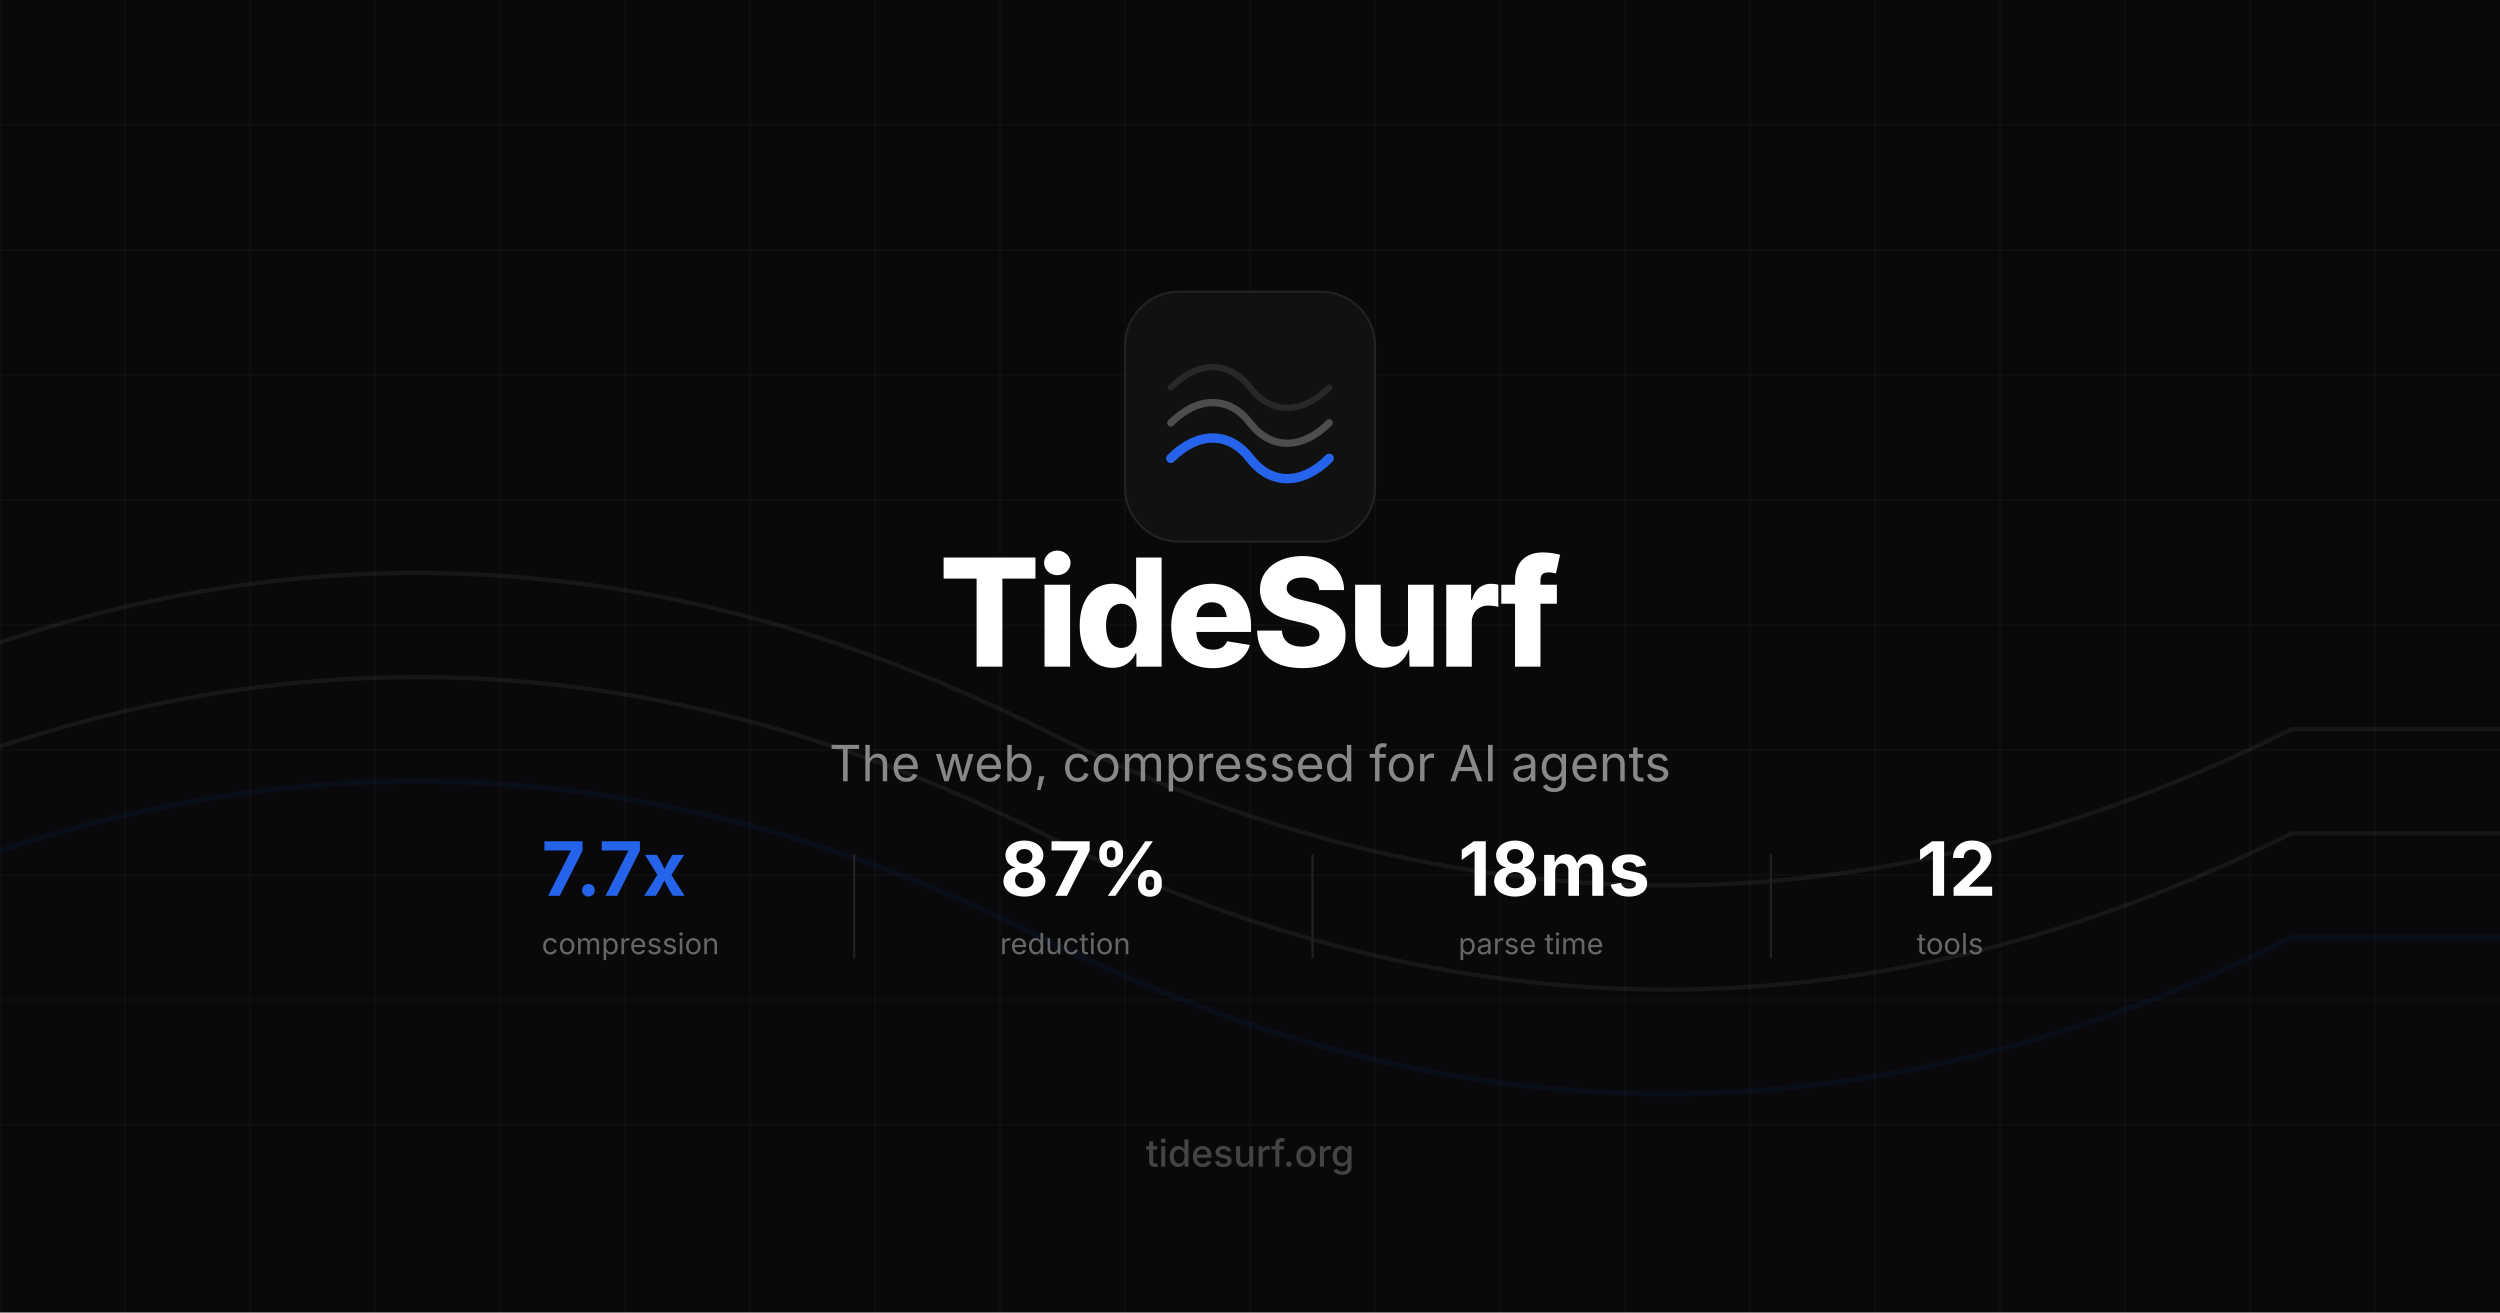
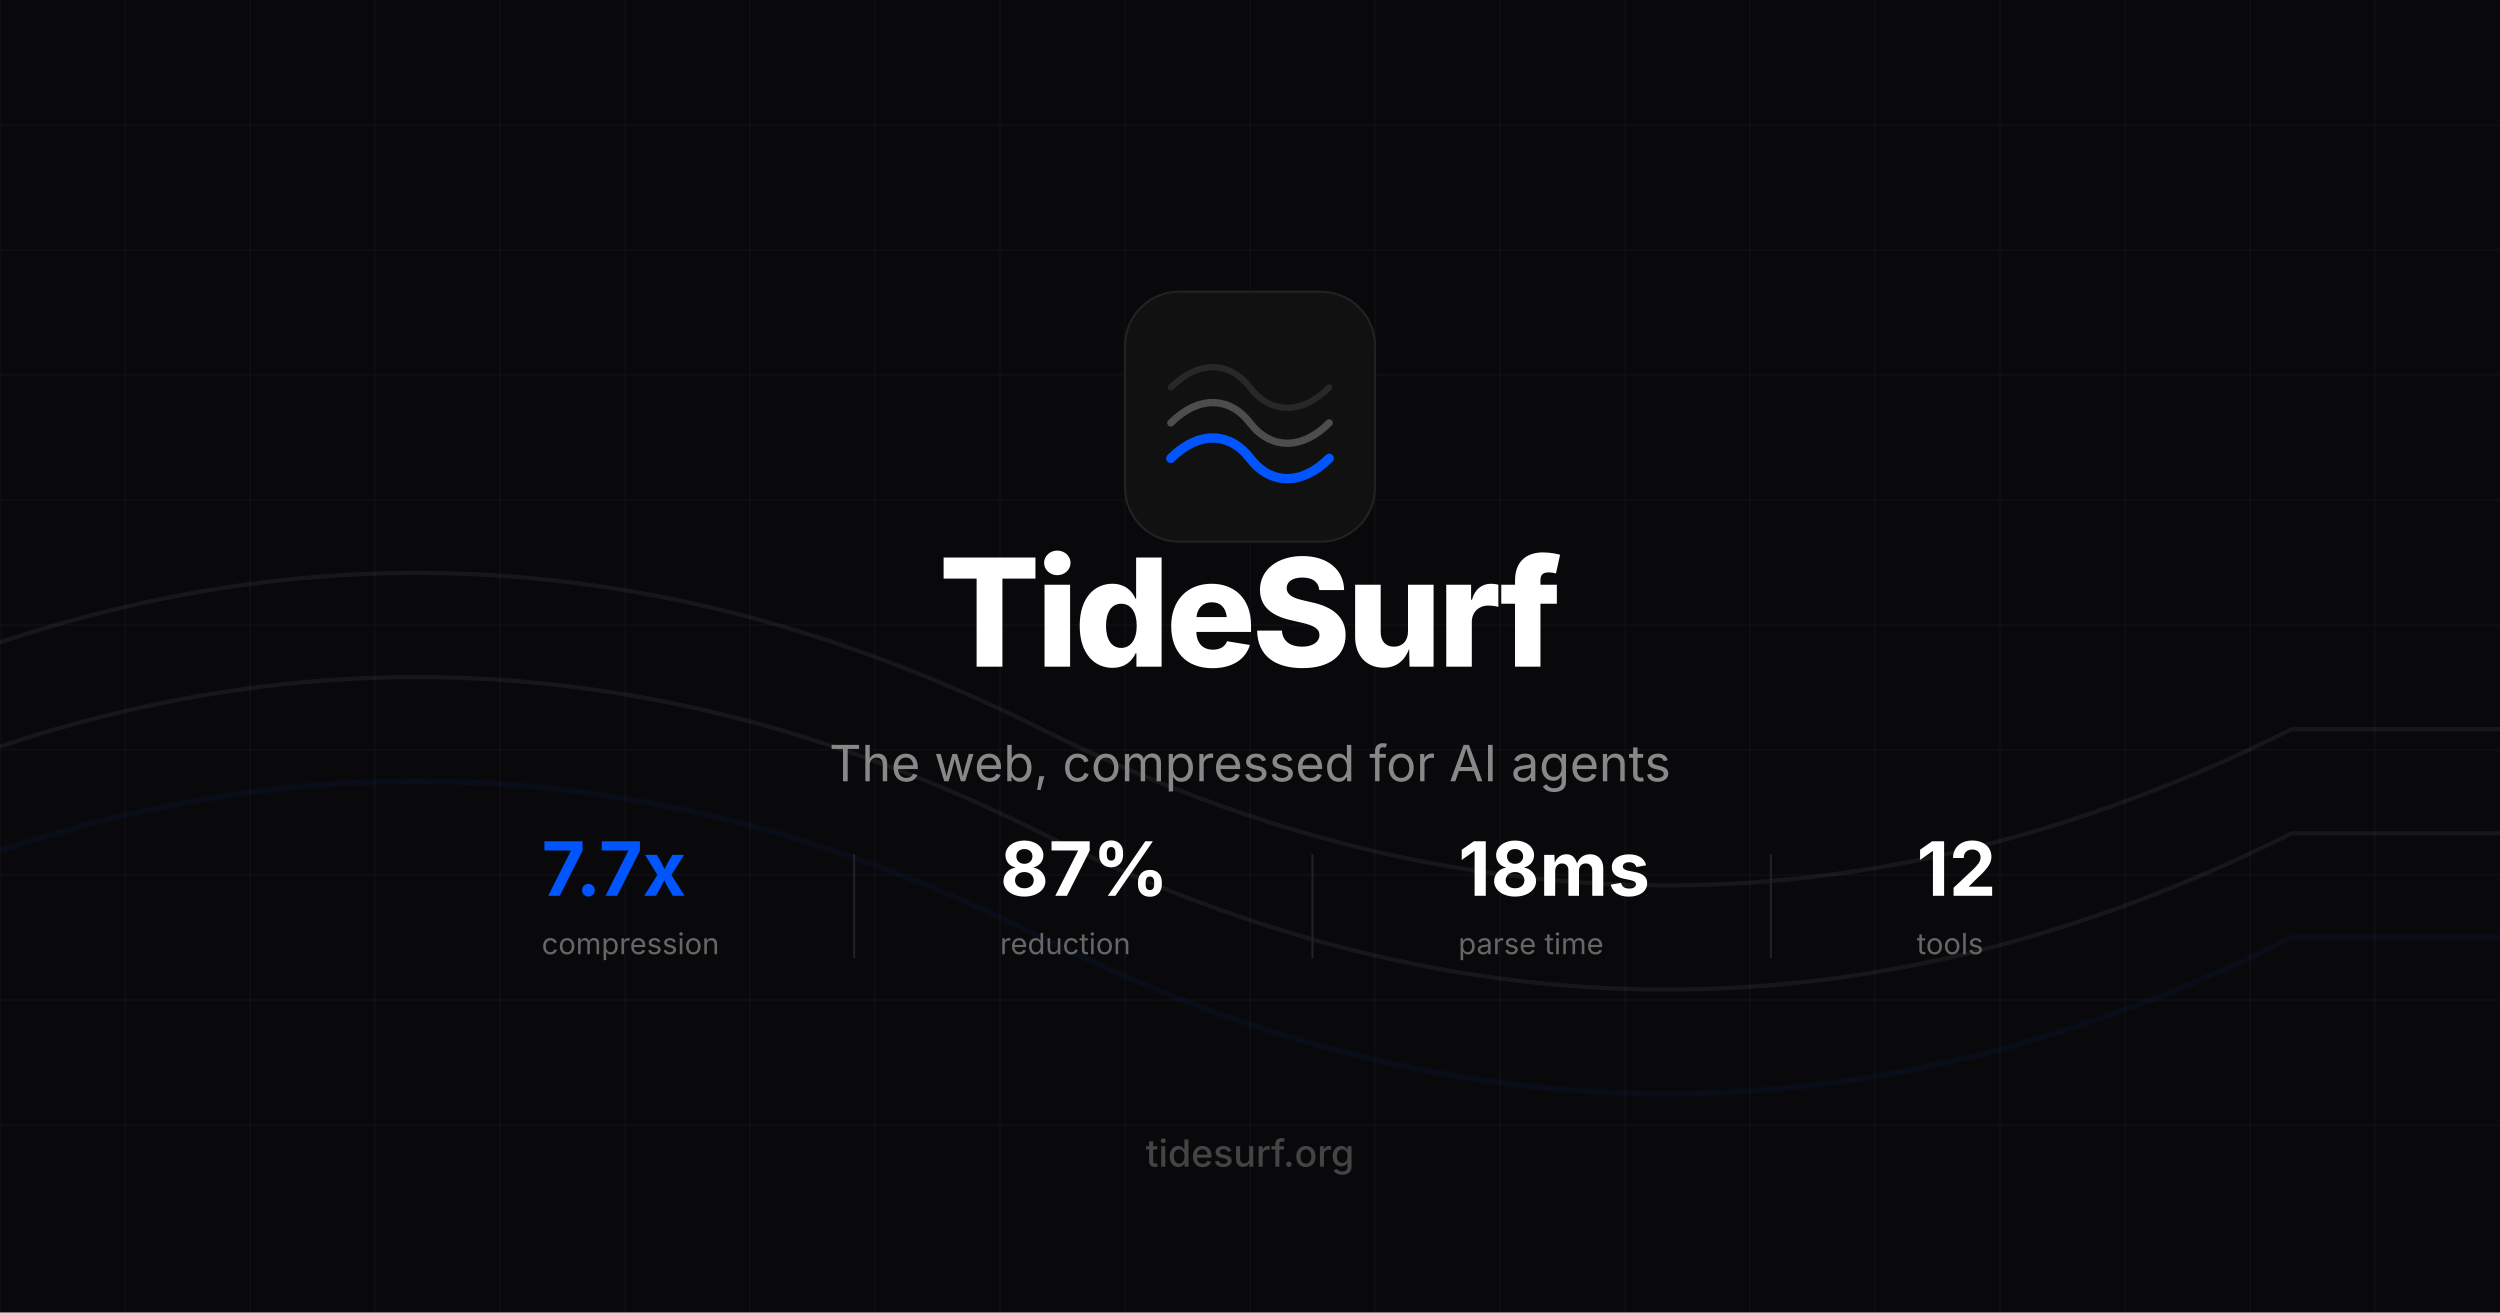
<svg xmlns="http://www.w3.org/2000/svg" width="1200" height="630" viewBox="0 0 1200 630" fill="none">
  <rect width="1200" height="630" fill="#09090b" />
  <g opacity="0.04" stroke="white" stroke-width="0.5">
    <line x1="0" y1="0" x2="0" y2="630" />
    <line x1="60" y1="0" x2="60" y2="630" />
    <line x1="120" y1="0" x2="120" y2="630" />
    <line x1="180" y1="0" x2="180" y2="630" />
    <line x1="240" y1="0" x2="240" y2="630" />
    <line x1="300" y1="0" x2="300" y2="630" />
    <line x1="360" y1="0" x2="360" y2="630" />
    <line x1="420" y1="0" x2="420" y2="630" />
    <line x1="480" y1="0" x2="480" y2="630" />
    <line x1="540" y1="0" x2="540" y2="630" />
    <line x1="600" y1="0" x2="600" y2="630" />
    <line x1="660" y1="0" x2="660" y2="630" />
    <line x1="720" y1="0" x2="720" y2="630" />
    <line x1="780" y1="0" x2="780" y2="630" />
    <line x1="840" y1="0" x2="840" y2="630" />
    <line x1="900" y1="0" x2="900" y2="630" />
    <line x1="960" y1="0" x2="960" y2="630" />
    <line x1="1020" y1="0" x2="1020" y2="630" />
    <line x1="1080" y1="0" x2="1080" y2="630" />
    <line x1="1140" y1="0" x2="1140" y2="630" />
    <line x1="0" y1="60" x2="1200" y2="60" />
    <line x1="0" y1="120" x2="1200" y2="120" />
    <line x1="0" y1="180" x2="1200" y2="180" />
    <line x1="0" y1="240" x2="1200" y2="240" />
    <line x1="0" y1="300" x2="1200" y2="300" />
    <line x1="0" y1="360" x2="1200" y2="360" />
    <line x1="0" y1="420" x2="1200" y2="420" />
    <line x1="0" y1="480" x2="1200" y2="480" />
    <line x1="0" y1="540" x2="1200" y2="540" />
  </g>
  <g opacity="0.06">
    <path d="M-100 350 C100 250, 300 250, 500 350 C700 450, 900 450, 1100 350 L1300 350" stroke="white" stroke-width="2" fill="none" />
    <path d="M-100 400 C100 300, 300 300, 500 400 C700 500, 900 500, 1100 400 L1300 400" stroke="white" stroke-width="2" fill="none" />
-     <path d="M-100 450 C100 350, 300 350, 500 450 C700 550, 900 550, 1100 450 L1300 450" stroke="#2563eb" stroke-width="2.5" fill="none" />
+     <path d="M-100 450 C100 350, 300 350, 500 450 C700 550, 900 550, 1100 450 L1300 450" stroke="#0055FF" stroke-width="2.5" fill="none" />
  </g>
  <g transform="translate(540, 140)">
    <rect width="120" height="120" rx="26" fill="#111111" stroke="#222222" stroke-width="1" />
    <path d="M22 46 C35 33, 50 33, 60 46 C70 59, 85 59, 98 46" stroke="white" stroke-width="3" stroke-linecap="round" opacity="0.1" />
    <path d="M22 63 C35 50, 50 50, 60 63 C70 76, 85 76, 98 63" stroke="white" stroke-width="3.5" stroke-linecap="round" opacity="0.25" />
-     <path d="M22 80 C35 67, 50 67, 60 80 C70 93, 85 93, 98 80" stroke="#2563eb" stroke-width="4.5" stroke-linecap="round" />
+     <path d="M22 80 C35 67, 50 67, 60 80 C70 93, 85 93, 98 80" stroke="#0055FF" stroke-width="4.5" stroke-linecap="round" />
  </g>
  <text x="600" y="320" text-anchor="middle" fill="white" font-family="system-ui, -apple-system, sans-serif" font-weight="800" font-size="72" letter-spacing="-2">TideSurf</text>
  <text x="600" y="375" text-anchor="middle" fill="#888888" font-family="system-ui, -apple-system, sans-serif" font-weight="400" font-size="24">The web, compressed for AI agents</text>
  <g transform="translate(260, 430)">
-     <text x="0" y="0" fill="#2563eb" font-family="system-ui, -apple-system, sans-serif" font-weight="700" font-size="36">7.7x</text>
+     <text x="0" y="0" fill="#0055FF" font-family="system-ui, -apple-system, sans-serif" font-weight="700" font-size="36">7.7x</text>
    <text x="0" y="28" fill="#666666" font-family="system-ui, -apple-system, sans-serif" font-weight="400" font-size="14">compression</text>
    <line x1="150" y1="-20" x2="150" y2="30" stroke="#222222" stroke-width="1" />
    <text x="220" y="0" fill="white" font-family="system-ui, -apple-system, sans-serif" font-weight="700" font-size="36">87%</text>
    <text x="220" y="28" fill="#666666" font-family="system-ui, -apple-system, sans-serif" font-weight="400" font-size="14">reduction</text>
    <line x1="370" y1="-20" x2="370" y2="30" stroke="#222222" stroke-width="1" />
    <text x="440" y="0" fill="white" font-family="system-ui, -apple-system, sans-serif" font-weight="700" font-size="36">18ms</text>
    <text x="440" y="28" fill="#666666" font-family="system-ui, -apple-system, sans-serif" font-weight="400" font-size="14">parse time</text>
    <line x1="590" y1="-20" x2="590" y2="30" stroke="#222222" stroke-width="1" />
    <text x="660" y="0" fill="white" font-family="system-ui, -apple-system, sans-serif" font-weight="700" font-size="36">12</text>
    <text x="660" y="28" fill="#666666" font-family="system-ui, -apple-system, sans-serif" font-weight="400" font-size="14">tools</text>
  </g>
  <text x="600" y="560" text-anchor="middle" fill="#444444" font-family="system-ui, -apple-system, sans-serif" font-weight="500" font-size="18">tidesurf.org</text>
</svg>
